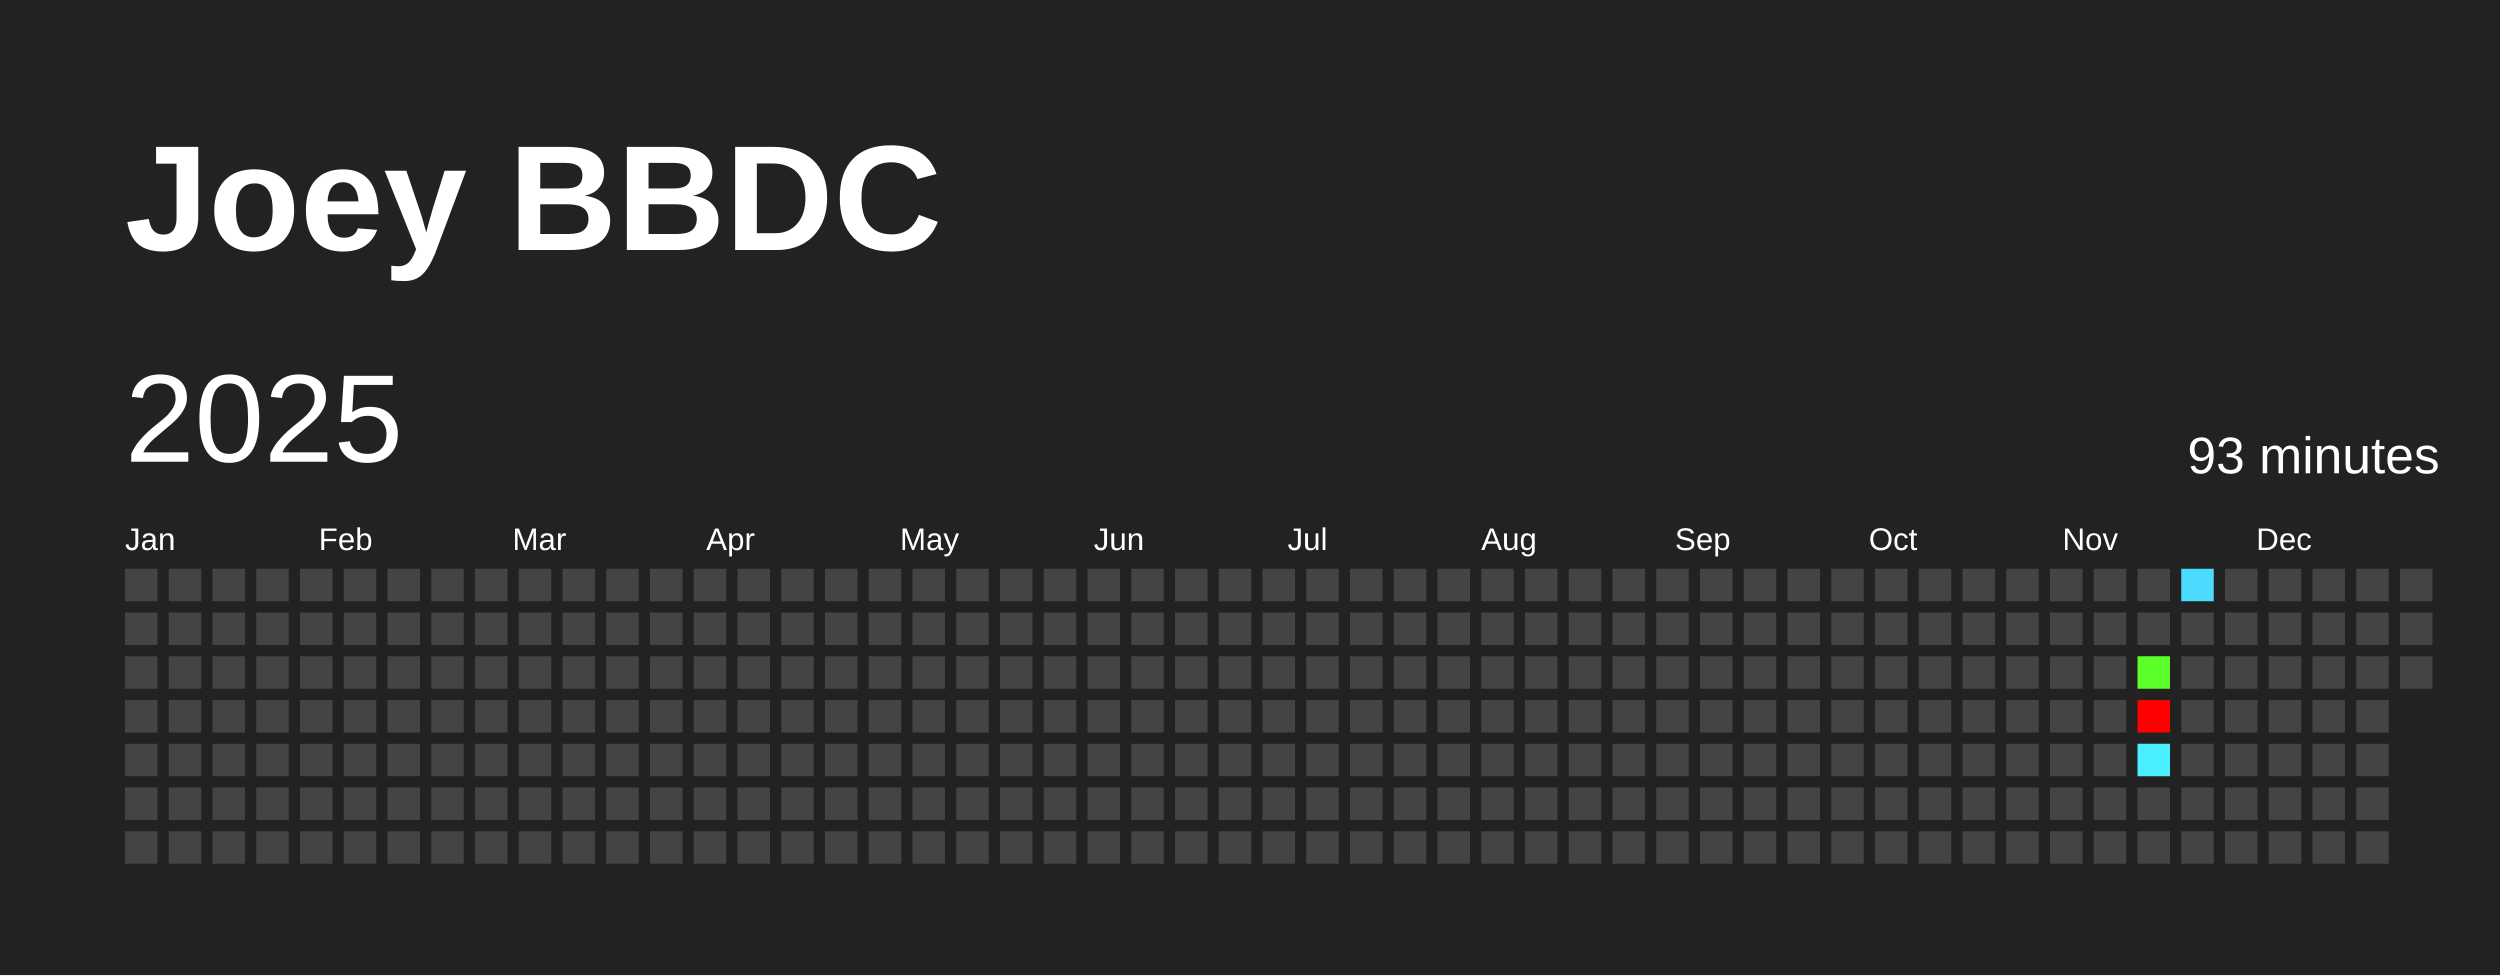
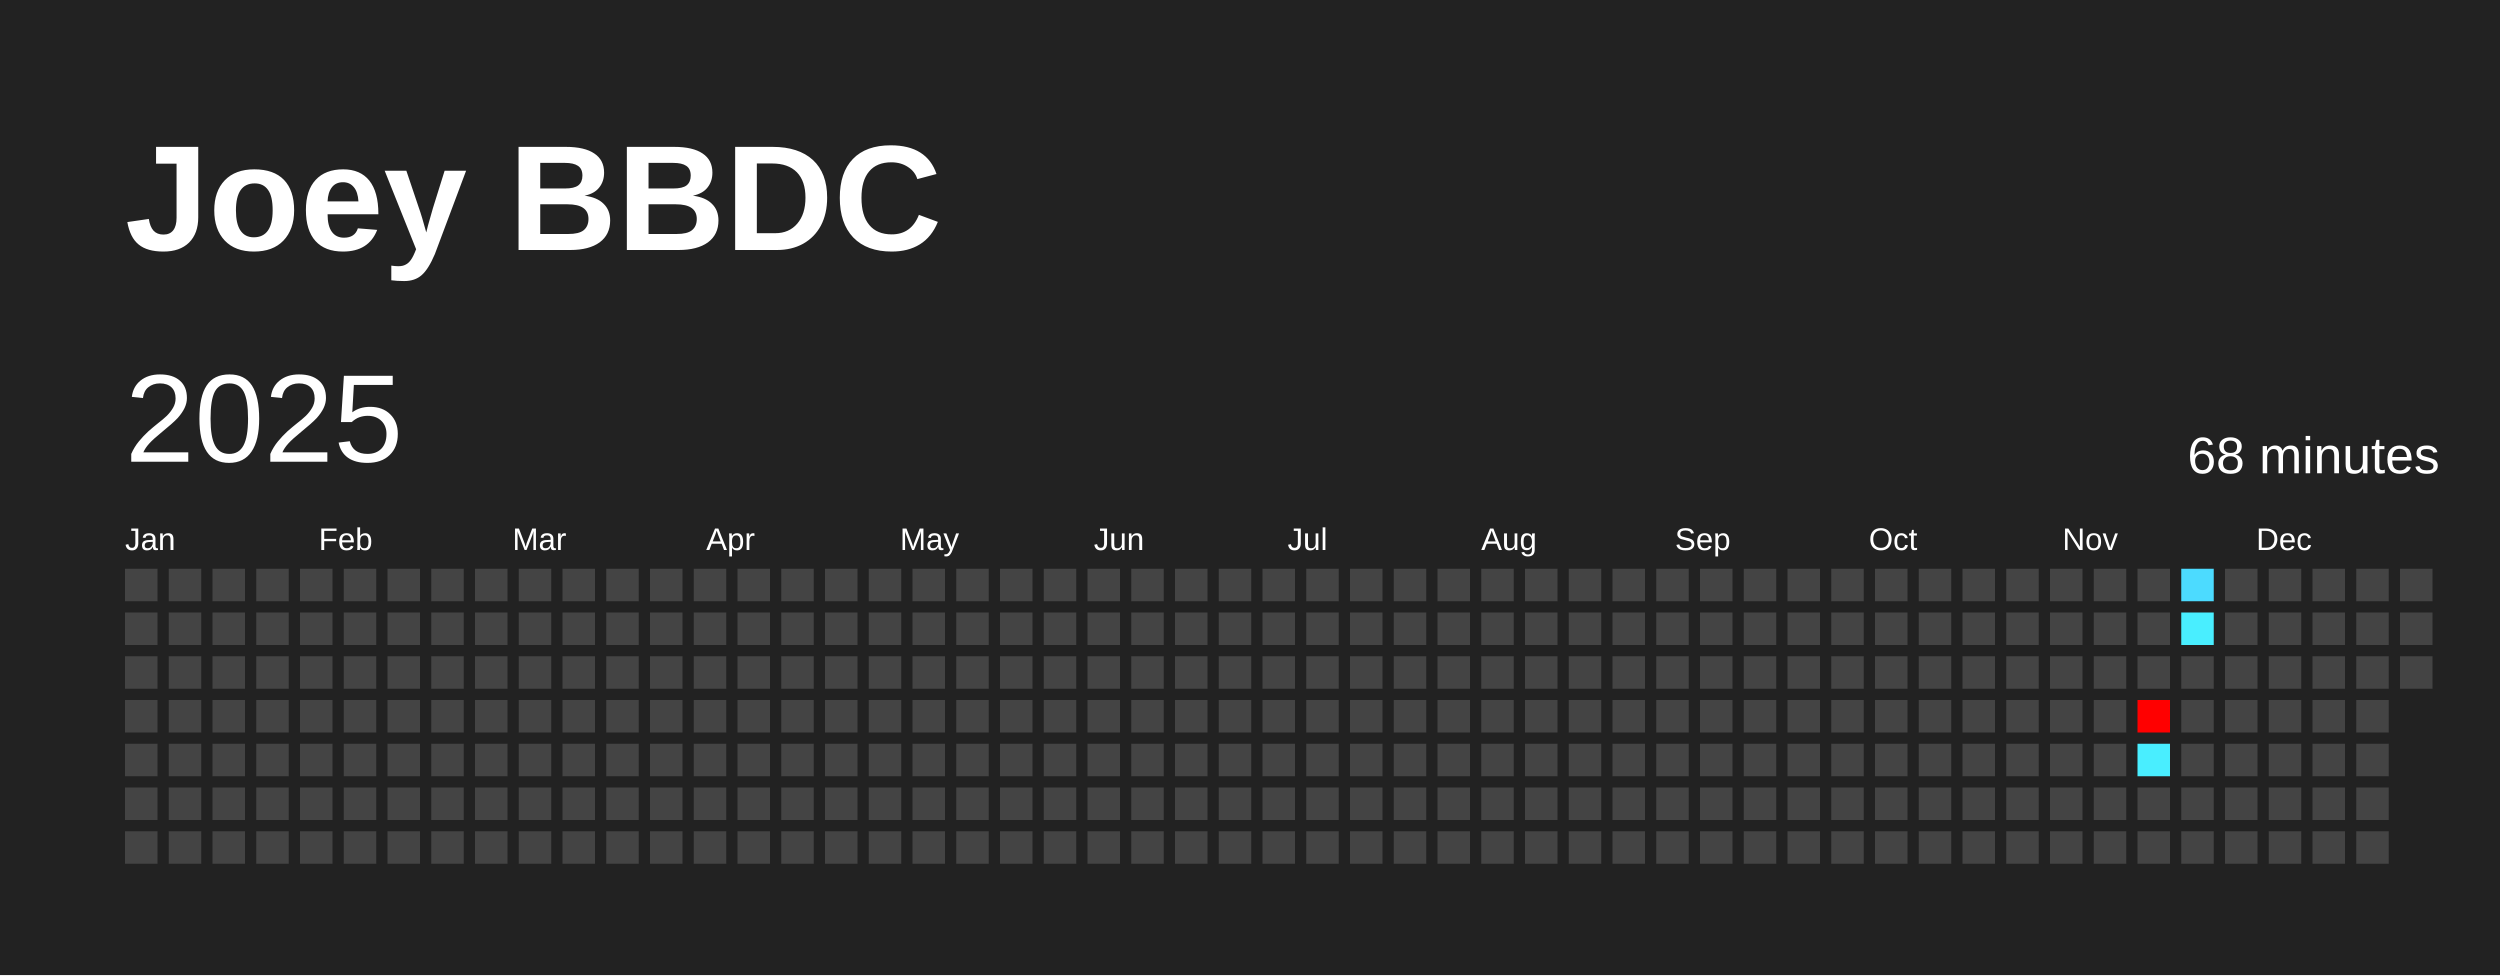
<svg xmlns="http://www.w3.org/2000/svg" baseProfile="full" height="78mm" version="1.1" viewBox="0,0,200,78" width="200mm">
  <defs />
  <rect fill="#222222" height="78" width="200" x="0" y="0" />
  <text fill="#FFFFFF" style="font-size:12px; font-family:Arial; font-weight:bold;" x="10" y="20">Joey BBDC</text>
  <text dominant-baseline="hanging" fill="#FFFFFF" style="font-size:10.0px; font-family:Arial;" x="10" y="30">2025</text>
-   <text dominant-baseline="hanging" fill="#FFFFFF" style="font-size:4.125px; font-family:Arial;" x="175" y="35">93 minutes</text>
+   <text dominant-baseline="hanging" fill="#FFFFFF" style="font-size:4.125px; font-family:Arial;" x="175" y="35">68 minutes</text>
  <text fill="#FFFFFF" style="font-size:2.5px; font-family:Arial" x="10.0" y="44">Jan</text>
  <text fill="#FFFFFF" style="font-size:2.5px; font-family:Arial" x="25.5" y="44">Feb</text>
  <text fill="#FFFFFF" style="font-size:2.5px; font-family:Arial" x="41.0" y="44">Mar</text>
  <text fill="#FFFFFF" style="font-size:2.5px; font-family:Arial" x="56.5" y="44">Apr</text>
  <text fill="#FFFFFF" style="font-size:2.5px; font-family:Arial" x="72.0" y="44">May</text>
  <text fill="#FFFFFF" style="font-size:2.5px; font-family:Arial" x="87.5" y="44">Jun</text>
  <text fill="#FFFFFF" style="font-size:2.5px; font-family:Arial" x="103.0" y="44">Jul</text>
  <text fill="#FFFFFF" style="font-size:2.5px; font-family:Arial" x="118.5" y="44">Aug</text>
  <text fill="#FFFFFF" style="font-size:2.5px; font-family:Arial" x="134.0" y="44">Sep</text>
  <text fill="#FFFFFF" style="font-size:2.5px; font-family:Arial" x="149.5" y="44">Oct</text>
  <text fill="#FFFFFF" style="font-size:2.5px; font-family:Arial" x="165.0" y="44">Nov</text>
  <text fill="#FFFFFF" style="font-size:2.5px; font-family:Arial" x="180.5" y="44">Dec</text>
  <rect fill="#444444" height="2.6" width="2.6" x="10.0" y="45.5" />
  <rect fill="#444444" height="2.6" width="2.6" x="10.0" y="49.0" />
  <rect fill="#444444" height="2.6" width="2.6" x="10.0" y="52.5" />
  <rect fill="#444444" height="2.6" width="2.6" x="10.0" y="56.0" />
  <rect fill="#444444" height="2.6" width="2.6" x="10.0" y="59.5" />
  <rect fill="#444444" height="2.6" width="2.6" x="10.0" y="63.0" />
  <rect fill="#444444" height="2.6" width="2.6" x="10.0" y="66.5" />
  <rect fill="#444444" height="2.6" width="2.6" x="13.5" y="45.5" />
  <rect fill="#444444" height="2.6" width="2.6" x="13.5" y="49.0" />
  <rect fill="#444444" height="2.6" width="2.6" x="13.5" y="52.5" />
  <rect fill="#444444" height="2.6" width="2.6" x="13.5" y="56.0" />
  <rect fill="#444444" height="2.6" width="2.6" x="13.5" y="59.5" />
  <rect fill="#444444" height="2.6" width="2.6" x="13.5" y="63.0" />
  <rect fill="#444444" height="2.6" width="2.6" x="13.5" y="66.5" />
  <rect fill="#444444" height="2.6" width="2.6" x="17.0" y="45.5" />
  <rect fill="#444444" height="2.6" width="2.6" x="17.0" y="49.0" />
  <rect fill="#444444" height="2.6" width="2.6" x="17.0" y="52.5" />
  <rect fill="#444444" height="2.6" width="2.6" x="17.0" y="56.0" />
  <rect fill="#444444" height="2.6" width="2.6" x="17.0" y="59.5" />
  <rect fill="#444444" height="2.6" width="2.6" x="17.0" y="63.0" />
  <rect fill="#444444" height="2.6" width="2.6" x="17.0" y="66.5" />
  <rect fill="#444444" height="2.6" width="2.6" x="20.5" y="45.5" />
  <rect fill="#444444" height="2.6" width="2.6" x="20.5" y="49.0" />
  <rect fill="#444444" height="2.6" width="2.6" x="20.5" y="52.5" />
  <rect fill="#444444" height="2.6" width="2.6" x="20.5" y="56.0" />
  <rect fill="#444444" height="2.6" width="2.6" x="20.5" y="59.5" />
  <rect fill="#444444" height="2.6" width="2.6" x="20.5" y="63.0" />
  <rect fill="#444444" height="2.6" width="2.6" x="20.5" y="66.5" />
  <rect fill="#444444" height="2.6" width="2.6" x="24.0" y="45.5" />
  <rect fill="#444444" height="2.6" width="2.6" x="24.0" y="49.0" />
  <rect fill="#444444" height="2.6" width="2.6" x="24.0" y="52.5" />
  <rect fill="#444444" height="2.6" width="2.6" x="24.0" y="56.0" />
  <rect fill="#444444" height="2.6" width="2.6" x="24.0" y="59.5" />
  <rect fill="#444444" height="2.6" width="2.6" x="24.0" y="63.0" />
  <rect fill="#444444" height="2.6" width="2.6" x="24.0" y="66.5" />
  <rect fill="#444444" height="2.6" width="2.6" x="27.5" y="45.5" />
  <rect fill="#444444" height="2.6" width="2.6" x="27.5" y="49.0" />
  <rect fill="#444444" height="2.6" width="2.6" x="27.5" y="52.5" />
  <rect fill="#444444" height="2.6" width="2.6" x="27.5" y="56.0" />
  <rect fill="#444444" height="2.6" width="2.6" x="27.5" y="59.5" />
  <rect fill="#444444" height="2.6" width="2.6" x="27.5" y="63.0" />
  <rect fill="#444444" height="2.6" width="2.6" x="27.5" y="66.5" />
  <rect fill="#444444" height="2.6" width="2.6" x="31.0" y="45.5" />
  <rect fill="#444444" height="2.6" width="2.6" x="31.0" y="49.0" />
  <rect fill="#444444" height="2.6" width="2.6" x="31.0" y="52.5" />
  <rect fill="#444444" height="2.6" width="2.6" x="31.0" y="56.0" />
  <rect fill="#444444" height="2.6" width="2.6" x="31.0" y="59.5" />
  <rect fill="#444444" height="2.6" width="2.6" x="31.0" y="63.0" />
  <rect fill="#444444" height="2.6" width="2.6" x="31.0" y="66.5" />
  <rect fill="#444444" height="2.6" width="2.6" x="34.5" y="45.5" />
  <rect fill="#444444" height="2.6" width="2.6" x="34.5" y="49.0" />
  <rect fill="#444444" height="2.6" width="2.6" x="34.5" y="52.5" />
  <rect fill="#444444" height="2.6" width="2.6" x="34.5" y="56.0" />
  <rect fill="#444444" height="2.6" width="2.6" x="34.5" y="59.5" />
  <rect fill="#444444" height="2.6" width="2.6" x="34.5" y="63.0" />
  <rect fill="#444444" height="2.6" width="2.6" x="34.5" y="66.5" />
  <rect fill="#444444" height="2.6" width="2.6" x="38.0" y="45.5" />
  <rect fill="#444444" height="2.6" width="2.6" x="38.0" y="49.0" />
  <rect fill="#444444" height="2.6" width="2.6" x="38.0" y="52.5" />
  <rect fill="#444444" height="2.6" width="2.6" x="38.0" y="56.0" />
  <rect fill="#444444" height="2.6" width="2.6" x="38.0" y="59.5" />
  <rect fill="#444444" height="2.6" width="2.6" x="38.0" y="63.0" />
  <rect fill="#444444" height="2.6" width="2.6" x="38.0" y="66.5" />
  <rect fill="#444444" height="2.6" width="2.6" x="41.5" y="45.5" />
  <rect fill="#444444" height="2.6" width="2.6" x="41.5" y="49.0" />
  <rect fill="#444444" height="2.6" width="2.6" x="41.5" y="52.5" />
  <rect fill="#444444" height="2.6" width="2.6" x="41.5" y="56.0" />
  <rect fill="#444444" height="2.6" width="2.6" x="41.5" y="59.5" />
  <rect fill="#444444" height="2.6" width="2.6" x="41.5" y="63.0" />
  <rect fill="#444444" height="2.6" width="2.6" x="41.5" y="66.5" />
  <rect fill="#444444" height="2.6" width="2.6" x="45.0" y="45.5" />
  <rect fill="#444444" height="2.6" width="2.6" x="45.0" y="49.0" />
  <rect fill="#444444" height="2.6" width="2.6" x="45.0" y="52.5" />
  <rect fill="#444444" height="2.6" width="2.6" x="45.0" y="56.0" />
  <rect fill="#444444" height="2.6" width="2.6" x="45.0" y="59.5" />
  <rect fill="#444444" height="2.6" width="2.6" x="45.0" y="63.0" />
  <rect fill="#444444" height="2.6" width="2.6" x="45.0" y="66.5" />
  <rect fill="#444444" height="2.6" width="2.6" x="48.5" y="45.5" />
  <rect fill="#444444" height="2.6" width="2.6" x="48.5" y="49.0" />
  <rect fill="#444444" height="2.6" width="2.6" x="48.5" y="52.5" />
  <rect fill="#444444" height="2.6" width="2.6" x="48.5" y="56.0" />
  <rect fill="#444444" height="2.6" width="2.6" x="48.5" y="59.5" />
  <rect fill="#444444" height="2.6" width="2.6" x="48.5" y="63.0" />
  <rect fill="#444444" height="2.6" width="2.6" x="48.5" y="66.5" />
  <rect fill="#444444" height="2.6" width="2.6" x="52.0" y="45.5" />
  <rect fill="#444444" height="2.6" width="2.6" x="52.0" y="49.0" />
  <rect fill="#444444" height="2.6" width="2.6" x="52.0" y="52.5" />
  <rect fill="#444444" height="2.6" width="2.6" x="52.0" y="56.0" />
  <rect fill="#444444" height="2.6" width="2.6" x="52.0" y="59.5" />
  <rect fill="#444444" height="2.6" width="2.6" x="52.0" y="63.0" />
  <rect fill="#444444" height="2.6" width="2.6" x="52.0" y="66.5" />
  <rect fill="#444444" height="2.6" width="2.6" x="55.5" y="45.5" />
  <rect fill="#444444" height="2.6" width="2.6" x="55.5" y="49.0" />
  <rect fill="#444444" height="2.6" width="2.6" x="55.5" y="52.5" />
  <rect fill="#444444" height="2.6" width="2.6" x="55.5" y="56.0" />
  <rect fill="#444444" height="2.6" width="2.6" x="55.5" y="59.5" />
  <rect fill="#444444" height="2.6" width="2.6" x="55.5" y="63.0" />
  <rect fill="#444444" height="2.6" width="2.6" x="55.5" y="66.5" />
  <rect fill="#444444" height="2.6" width="2.6" x="59.0" y="45.5" />
  <rect fill="#444444" height="2.6" width="2.6" x="59.0" y="49.0" />
  <rect fill="#444444" height="2.6" width="2.6" x="59.0" y="52.5" />
  <rect fill="#444444" height="2.6" width="2.6" x="59.0" y="56.0" />
  <rect fill="#444444" height="2.6" width="2.6" x="59.0" y="59.5" />
  <rect fill="#444444" height="2.6" width="2.6" x="59.0" y="63.0" />
  <rect fill="#444444" height="2.6" width="2.6" x="59.0" y="66.5" />
  <rect fill="#444444" height="2.6" width="2.6" x="62.5" y="45.5" />
  <rect fill="#444444" height="2.6" width="2.6" x="62.5" y="49.0" />
  <rect fill="#444444" height="2.6" width="2.6" x="62.5" y="52.5" />
  <rect fill="#444444" height="2.6" width="2.6" x="62.5" y="56.0" />
  <rect fill="#444444" height="2.6" width="2.6" x="62.5" y="59.5" />
  <rect fill="#444444" height="2.6" width="2.6" x="62.5" y="63.0" />
  <rect fill="#444444" height="2.6" width="2.6" x="62.5" y="66.5" />
  <rect fill="#444444" height="2.6" width="2.6" x="66.0" y="45.5" />
  <rect fill="#444444" height="2.6" width="2.6" x="66.0" y="49.0" />
  <rect fill="#444444" height="2.6" width="2.6" x="66.0" y="52.5" />
  <rect fill="#444444" height="2.6" width="2.6" x="66.0" y="56.0" />
  <rect fill="#444444" height="2.6" width="2.6" x="66.0" y="59.5" />
  <rect fill="#444444" height="2.6" width="2.6" x="66.0" y="63.0" />
  <rect fill="#444444" height="2.6" width="2.6" x="66.0" y="66.5" />
  <rect fill="#444444" height="2.6" width="2.6" x="69.5" y="45.5" />
  <rect fill="#444444" height="2.6" width="2.6" x="69.5" y="49.0" />
  <rect fill="#444444" height="2.6" width="2.6" x="69.5" y="52.5" />
  <rect fill="#444444" height="2.6" width="2.6" x="69.5" y="56.0" />
  <rect fill="#444444" height="2.6" width="2.6" x="69.5" y="59.5" />
  <rect fill="#444444" height="2.6" width="2.6" x="69.5" y="63.0" />
  <rect fill="#444444" height="2.6" width="2.6" x="69.5" y="66.5" />
  <rect fill="#444444" height="2.6" width="2.6" x="73.0" y="45.5" />
  <rect fill="#444444" height="2.6" width="2.6" x="73.0" y="49.0" />
  <rect fill="#444444" height="2.6" width="2.6" x="73.0" y="52.5" />
  <rect fill="#444444" height="2.6" width="2.6" x="73.0" y="56.0" />
  <rect fill="#444444" height="2.6" width="2.6" x="73.0" y="59.5" />
  <rect fill="#444444" height="2.6" width="2.6" x="73.0" y="63.0" />
  <rect fill="#444444" height="2.6" width="2.6" x="73.0" y="66.5" />
  <rect fill="#444444" height="2.6" width="2.6" x="76.5" y="45.5" />
  <rect fill="#444444" height="2.6" width="2.6" x="76.5" y="49.0" />
  <rect fill="#444444" height="2.6" width="2.6" x="76.5" y="52.5" />
  <rect fill="#444444" height="2.6" width="2.6" x="76.5" y="56.0" />
  <rect fill="#444444" height="2.6" width="2.6" x="76.5" y="59.5" />
  <rect fill="#444444" height="2.6" width="2.6" x="76.5" y="63.0" />
  <rect fill="#444444" height="2.6" width="2.6" x="76.5" y="66.5" />
  <rect fill="#444444" height="2.6" width="2.6" x="80.0" y="45.5" />
  <rect fill="#444444" height="2.6" width="2.6" x="80.0" y="49.0" />
  <rect fill="#444444" height="2.6" width="2.6" x="80.0" y="52.5" />
  <rect fill="#444444" height="2.6" width="2.6" x="80.0" y="56.0" />
  <rect fill="#444444" height="2.6" width="2.6" x="80.0" y="59.5" />
  <rect fill="#444444" height="2.6" width="2.6" x="80.0" y="63.0" />
  <rect fill="#444444" height="2.6" width="2.6" x="80.0" y="66.5" />
  <rect fill="#444444" height="2.6" width="2.6" x="83.5" y="45.5" />
  <rect fill="#444444" height="2.6" width="2.6" x="83.5" y="49.0" />
  <rect fill="#444444" height="2.6" width="2.6" x="83.5" y="52.5" />
  <rect fill="#444444" height="2.6" width="2.6" x="83.5" y="56.0" />
  <rect fill="#444444" height="2.6" width="2.6" x="83.5" y="59.5" />
  <rect fill="#444444" height="2.6" width="2.6" x="83.5" y="63.0" />
  <rect fill="#444444" height="2.6" width="2.6" x="83.5" y="66.5" />
  <rect fill="#444444" height="2.6" width="2.6" x="87.0" y="45.5" />
  <rect fill="#444444" height="2.6" width="2.6" x="87.0" y="49.0" />
  <rect fill="#444444" height="2.6" width="2.6" x="87.0" y="52.5" />
  <rect fill="#444444" height="2.6" width="2.6" x="87.0" y="56.0" />
  <rect fill="#444444" height="2.6" width="2.6" x="87.0" y="59.5" />
  <rect fill="#444444" height="2.6" width="2.6" x="87.0" y="63.0" />
  <rect fill="#444444" height="2.6" width="2.6" x="87.0" y="66.5" />
  <rect fill="#444444" height="2.6" width="2.6" x="90.5" y="45.5" />
  <rect fill="#444444" height="2.6" width="2.6" x="90.5" y="49.0" />
  <rect fill="#444444" height="2.6" width="2.6" x="90.5" y="52.5" />
  <rect fill="#444444" height="2.6" width="2.6" x="90.5" y="56.0" />
  <rect fill="#444444" height="2.6" width="2.6" x="90.5" y="59.5" />
  <rect fill="#444444" height="2.6" width="2.6" x="90.5" y="63.0" />
  <rect fill="#444444" height="2.6" width="2.6" x="90.5" y="66.5" />
  <rect fill="#444444" height="2.6" width="2.6" x="94.0" y="45.5" />
  <rect fill="#444444" height="2.6" width="2.6" x="94.0" y="49.0" />
  <rect fill="#444444" height="2.6" width="2.6" x="94.0" y="52.5" />
  <rect fill="#444444" height="2.6" width="2.6" x="94.0" y="56.0" />
  <rect fill="#444444" height="2.6" width="2.6" x="94.0" y="59.5" />
  <rect fill="#444444" height="2.6" width="2.6" x="94.0" y="63.0" />
  <rect fill="#444444" height="2.6" width="2.6" x="94.0" y="66.5" />
  <rect fill="#444444" height="2.6" width="2.6" x="97.5" y="45.5" />
  <rect fill="#444444" height="2.6" width="2.6" x="97.5" y="49.0" />
  <rect fill="#444444" height="2.6" width="2.6" x="97.5" y="52.5" />
  <rect fill="#444444" height="2.6" width="2.6" x="97.5" y="56.0" />
  <rect fill="#444444" height="2.6" width="2.6" x="97.5" y="59.5" />
  <rect fill="#444444" height="2.6" width="2.6" x="97.5" y="63.0" />
  <rect fill="#444444" height="2.6" width="2.6" x="97.5" y="66.5" />
  <rect fill="#444444" height="2.6" width="2.6" x="101.0" y="45.5" />
  <rect fill="#444444" height="2.6" width="2.6" x="101.0" y="49.0" />
  <rect fill="#444444" height="2.6" width="2.6" x="101.0" y="52.5" />
  <rect fill="#444444" height="2.6" width="2.6" x="101.0" y="56.0" />
  <rect fill="#444444" height="2.6" width="2.6" x="101.0" y="59.5" />
  <rect fill="#444444" height="2.6" width="2.6" x="101.0" y="63.0" />
  <rect fill="#444444" height="2.6" width="2.6" x="101.0" y="66.5" />
  <rect fill="#444444" height="2.6" width="2.6" x="104.5" y="45.5" />
  <rect fill="#444444" height="2.6" width="2.6" x="104.5" y="49.0" />
  <rect fill="#444444" height="2.6" width="2.6" x="104.5" y="52.5" />
  <rect fill="#444444" height="2.6" width="2.6" x="104.5" y="56.0" />
  <rect fill="#444444" height="2.6" width="2.6" x="104.5" y="59.5" />
  <rect fill="#444444" height="2.6" width="2.6" x="104.5" y="63.0" />
  <rect fill="#444444" height="2.6" width="2.6" x="104.5" y="66.5" />
  <rect fill="#444444" height="2.6" width="2.6" x="108.0" y="45.5" />
  <rect fill="#444444" height="2.6" width="2.6" x="108.0" y="49.0" />
  <rect fill="#444444" height="2.6" width="2.6" x="108.0" y="52.5" />
  <rect fill="#444444" height="2.6" width="2.6" x="108.0" y="56.0" />
  <rect fill="#444444" height="2.6" width="2.6" x="108.0" y="59.5" />
  <rect fill="#444444" height="2.6" width="2.6" x="108.0" y="63.0" />
  <rect fill="#444444" height="2.6" width="2.6" x="108.0" y="66.5" />
  <rect fill="#444444" height="2.6" width="2.6" x="111.5" y="45.5" />
  <rect fill="#444444" height="2.6" width="2.6" x="111.5" y="49.0" />
  <rect fill="#444444" height="2.6" width="2.6" x="111.5" y="52.5" />
  <rect fill="#444444" height="2.6" width="2.6" x="111.5" y="56.0" />
  <rect fill="#444444" height="2.6" width="2.6" x="111.5" y="59.5" />
  <rect fill="#444444" height="2.6" width="2.6" x="111.5" y="63.0" />
  <rect fill="#444444" height="2.6" width="2.6" x="111.5" y="66.5" />
  <rect fill="#444444" height="2.6" width="2.6" x="115.0" y="45.5" />
  <rect fill="#444444" height="2.6" width="2.6" x="115.0" y="49.0" />
  <rect fill="#444444" height="2.6" width="2.6" x="115.0" y="52.5" />
  <rect fill="#444444" height="2.6" width="2.6" x="115.0" y="56.0" />
  <rect fill="#444444" height="2.6" width="2.6" x="115.0" y="59.5" />
  <rect fill="#444444" height="2.6" width="2.6" x="115.0" y="63.0" />
  <rect fill="#444444" height="2.6" width="2.6" x="115.0" y="66.5" />
  <rect fill="#444444" height="2.6" width="2.6" x="118.5" y="45.5" />
  <rect fill="#444444" height="2.6" width="2.6" x="118.5" y="49.0" />
  <rect fill="#444444" height="2.6" width="2.6" x="118.5" y="52.5" />
  <rect fill="#444444" height="2.6" width="2.6" x="118.5" y="56.0" />
  <rect fill="#444444" height="2.6" width="2.6" x="118.5" y="59.5" />
  <rect fill="#444444" height="2.6" width="2.6" x="118.5" y="63.0" />
  <rect fill="#444444" height="2.6" width="2.6" x="118.5" y="66.5" />
  <rect fill="#444444" height="2.6" width="2.6" x="122.0" y="45.5" />
  <rect fill="#444444" height="2.6" width="2.6" x="122.0" y="49.0" />
  <rect fill="#444444" height="2.6" width="2.6" x="122.0" y="52.5" />
  <rect fill="#444444" height="2.6" width="2.6" x="122.0" y="56.0" />
  <rect fill="#444444" height="2.6" width="2.6" x="122.0" y="59.5" />
  <rect fill="#444444" height="2.6" width="2.6" x="122.0" y="63.0" />
  <rect fill="#444444" height="2.6" width="2.6" x="122.0" y="66.5" />
  <rect fill="#444444" height="2.6" width="2.6" x="125.5" y="45.5" />
  <rect fill="#444444" height="2.6" width="2.6" x="125.5" y="49.0" />
  <rect fill="#444444" height="2.6" width="2.6" x="125.5" y="52.5" />
  <rect fill="#444444" height="2.6" width="2.6" x="125.5" y="56.0" />
  <rect fill="#444444" height="2.6" width="2.6" x="125.5" y="59.5" />
  <rect fill="#444444" height="2.6" width="2.6" x="125.5" y="63.0" />
  <rect fill="#444444" height="2.6" width="2.6" x="125.5" y="66.5" />
  <rect fill="#444444" height="2.6" width="2.6" x="129.0" y="45.5" />
  <rect fill="#444444" height="2.6" width="2.6" x="129.0" y="49.0" />
  <rect fill="#444444" height="2.6" width="2.6" x="129.0" y="52.5" />
  <rect fill="#444444" height="2.6" width="2.6" x="129.0" y="56.0" />
  <rect fill="#444444" height="2.6" width="2.6" x="129.0" y="59.5" />
  <rect fill="#444444" height="2.6" width="2.6" x="129.0" y="63.0" />
  <rect fill="#444444" height="2.6" width="2.6" x="129.0" y="66.5" />
  <rect fill="#444444" height="2.6" width="2.6" x="132.5" y="45.5" />
  <rect fill="#444444" height="2.6" width="2.6" x="132.5" y="49.0" />
  <rect fill="#444444" height="2.6" width="2.6" x="132.5" y="52.5" />
  <rect fill="#444444" height="2.6" width="2.6" x="132.5" y="56.0" />
  <rect fill="#444444" height="2.6" width="2.6" x="132.5" y="59.5" />
  <rect fill="#444444" height="2.6" width="2.6" x="132.5" y="63.0" />
  <rect fill="#444444" height="2.6" width="2.6" x="132.5" y="66.5" />
  <rect fill="#444444" height="2.6" width="2.6" x="136.0" y="45.5" />
  <rect fill="#444444" height="2.6" width="2.6" x="136.0" y="49.0" />
  <rect fill="#444444" height="2.6" width="2.6" x="136.0" y="52.5" />
  <rect fill="#444444" height="2.6" width="2.6" x="136.0" y="56.0" />
  <rect fill="#444444" height="2.6" width="2.6" x="136.0" y="59.5" />
  <rect fill="#444444" height="2.6" width="2.6" x="136.0" y="63.0" />
  <rect fill="#444444" height="2.6" width="2.6" x="136.0" y="66.5" />
  <rect fill="#444444" height="2.6" width="2.6" x="139.5" y="45.5" />
  <rect fill="#444444" height="2.6" width="2.6" x="139.5" y="49.0" />
  <rect fill="#444444" height="2.6" width="2.6" x="139.5" y="52.5" />
  <rect fill="#444444" height="2.6" width="2.6" x="139.5" y="56.0" />
  <rect fill="#444444" height="2.6" width="2.6" x="139.5" y="59.5" />
  <rect fill="#444444" height="2.6" width="2.6" x="139.5" y="63.0" />
  <rect fill="#444444" height="2.6" width="2.6" x="139.5" y="66.5" />
  <rect fill="#444444" height="2.6" width="2.6" x="143.0" y="45.5" />
  <rect fill="#444444" height="2.6" width="2.6" x="143.0" y="49.0" />
  <rect fill="#444444" height="2.6" width="2.6" x="143.0" y="52.5" />
  <rect fill="#444444" height="2.6" width="2.6" x="143.0" y="56.0" />
  <rect fill="#444444" height="2.6" width="2.6" x="143.0" y="59.5" />
  <rect fill="#444444" height="2.6" width="2.6" x="143.0" y="63.0" />
  <rect fill="#444444" height="2.6" width="2.6" x="143.0" y="66.5" />
  <rect fill="#444444" height="2.6" width="2.6" x="146.5" y="45.5" />
  <rect fill="#444444" height="2.6" width="2.6" x="146.5" y="49.0" />
  <rect fill="#444444" height="2.6" width="2.6" x="146.5" y="52.5" />
  <rect fill="#444444" height="2.6" width="2.6" x="146.5" y="56.0" />
  <rect fill="#444444" height="2.6" width="2.6" x="146.5" y="59.5" />
  <rect fill="#444444" height="2.6" width="2.6" x="146.5" y="63.0" />
  <rect fill="#444444" height="2.6" width="2.6" x="146.5" y="66.5" />
  <rect fill="#444444" height="2.6" width="2.6" x="150.0" y="45.5" />
  <rect fill="#444444" height="2.6" width="2.6" x="150.0" y="49.0" />
  <rect fill="#444444" height="2.6" width="2.6" x="150.0" y="52.5" />
  <rect fill="#444444" height="2.6" width="2.6" x="150.0" y="56.0" />
  <rect fill="#444444" height="2.6" width="2.6" x="150.0" y="59.5" />
  <rect fill="#444444" height="2.6" width="2.6" x="150.0" y="63.0" />
  <rect fill="#444444" height="2.6" width="2.6" x="150.0" y="66.5" />
  <rect fill="#444444" height="2.6" width="2.6" x="153.5" y="45.5" />
  <rect fill="#444444" height="2.6" width="2.6" x="153.5" y="49.0" />
  <rect fill="#444444" height="2.6" width="2.6" x="153.5" y="52.5" />
  <rect fill="#444444" height="2.6" width="2.6" x="153.5" y="56.0" />
  <rect fill="#444444" height="2.6" width="2.6" x="153.5" y="59.5" />
  <rect fill="#444444" height="2.6" width="2.6" x="153.5" y="63.0" />
  <rect fill="#444444" height="2.6" width="2.6" x="153.5" y="66.5" />
  <rect fill="#444444" height="2.6" width="2.6" x="157.0" y="45.5" />
  <rect fill="#444444" height="2.6" width="2.6" x="157.0" y="49.0" />
  <rect fill="#444444" height="2.6" width="2.6" x="157.0" y="52.5" />
  <rect fill="#444444" height="2.6" width="2.6" x="157.0" y="56.0" />
  <rect fill="#444444" height="2.6" width="2.6" x="157.0" y="59.5" />
  <rect fill="#444444" height="2.6" width="2.6" x="157.0" y="63.0" />
  <rect fill="#444444" height="2.6" width="2.6" x="157.0" y="66.5" />
  <rect fill="#444444" height="2.6" width="2.6" x="160.5" y="45.5" />
  <rect fill="#444444" height="2.6" width="2.6" x="160.5" y="49.0" />
  <rect fill="#444444" height="2.6" width="2.6" x="160.5" y="52.5" />
  <rect fill="#444444" height="2.6" width="2.6" x="160.5" y="56.0" />
  <rect fill="#444444" height="2.6" width="2.6" x="160.5" y="59.5" />
  <rect fill="#444444" height="2.6" width="2.6" x="160.5" y="63.0" />
  <rect fill="#444444" height="2.6" width="2.6" x="160.5" y="66.5" />
  <rect fill="#444444" height="2.6" width="2.6" x="164.0" y="45.5" />
  <rect fill="#444444" height="2.6" width="2.6" x="164.0" y="49.0" />
  <rect fill="#444444" height="2.6" width="2.6" x="164.0" y="52.5" />
  <rect fill="#444444" height="2.6" width="2.6" x="164.0" y="56.0" />
  <rect fill="#444444" height="2.6" width="2.6" x="164.0" y="59.5" />
  <rect fill="#444444" height="2.6" width="2.6" x="164.0" y="63.0" />
  <rect fill="#444444" height="2.6" width="2.6" x="164.0" y="66.5" />
  <rect fill="#444444" height="2.6" width="2.6" x="167.5" y="45.5" />
  <rect fill="#444444" height="2.6" width="2.6" x="167.5" y="49.0" />
  <rect fill="#444444" height="2.6" width="2.6" x="167.5" y="52.5" />
  <rect fill="#444444" height="2.6" width="2.6" x="167.5" y="56.0" />
  <rect fill="#444444" height="2.6" width="2.6" x="167.5" y="59.5" />
  <rect fill="#444444" height="2.6" width="2.6" x="167.5" y="63.0" />
  <rect fill="#444444" height="2.6" width="2.6" x="167.5" y="66.5" />
  <rect fill="#444444" height="2.6" width="2.6" x="171.0" y="45.5" />
  <rect fill="#444444" height="2.6" width="2.6" x="171.0" y="49.0" />
-   <rect fill="#5dff2a" height="2.6" width="2.6" x="171.0" y="52.5" />
+   <rect fill="#444444" height="2.6" width="2.6" x="171.0" y="52.5" />
  <rect fill="red" height="2.6" width="2.6" x="171.0" y="56.0" />
  <rect fill="#49eeff" height="2.6" width="2.6" x="171.0" y="59.5" />
  <rect fill="#444444" height="2.6" width="2.6" x="171.0" y="63.0" />
  <rect fill="#444444" height="2.6" width="2.6" x="171.0" y="66.5" />
  <rect fill="#4cdbff" height="2.6" width="2.6" x="174.5" y="45.5" />
-   <rect fill="#444444" height="2.6" width="2.6" x="174.5" y="49.0" />
+   <rect fill="#49eeff" height="2.6" width="2.6" x="174.5" y="49.0" />
  <rect fill="#444444" height="2.6" width="2.6" x="174.5" y="52.5" />
  <rect fill="#444444" height="2.6" width="2.6" x="174.5" y="56.0" />
  <rect fill="#444444" height="2.6" width="2.6" x="174.5" y="59.5" />
  <rect fill="#444444" height="2.6" width="2.6" x="174.5" y="63.0" />
  <rect fill="#444444" height="2.6" width="2.6" x="174.5" y="66.5" />
  <rect fill="#444444" height="2.6" width="2.6" x="178.0" y="45.5" />
  <rect fill="#444444" height="2.6" width="2.6" x="178.0" y="49.0" />
  <rect fill="#444444" height="2.6" width="2.6" x="178.0" y="52.5" />
  <rect fill="#444444" height="2.6" width="2.6" x="178.0" y="56.0" />
  <rect fill="#444444" height="2.6" width="2.6" x="178.0" y="59.5" />
  <rect fill="#444444" height="2.6" width="2.6" x="178.0" y="63.0" />
  <rect fill="#444444" height="2.6" width="2.6" x="178.0" y="66.5" />
  <rect fill="#444444" height="2.6" width="2.6" x="181.5" y="45.5" />
  <rect fill="#444444" height="2.6" width="2.6" x="181.5" y="49.0" />
  <rect fill="#444444" height="2.6" width="2.6" x="181.5" y="52.5" />
  <rect fill="#444444" height="2.6" width="2.6" x="181.5" y="56.0" />
  <rect fill="#444444" height="2.6" width="2.6" x="181.5" y="59.5" />
  <rect fill="#444444" height="2.6" width="2.6" x="181.5" y="63.0" />
  <rect fill="#444444" height="2.6" width="2.6" x="181.5" y="66.5" />
  <rect fill="#444444" height="2.6" width="2.6" x="185.0" y="45.5" />
  <rect fill="#444444" height="2.6" width="2.6" x="185.0" y="49.0" />
  <rect fill="#444444" height="2.6" width="2.6" x="185.0" y="52.5" />
  <rect fill="#444444" height="2.6" width="2.6" x="185.0" y="56.0" />
  <rect fill="#444444" height="2.6" width="2.6" x="185.0" y="59.5" />
  <rect fill="#444444" height="2.6" width="2.6" x="185.0" y="63.0" />
  <rect fill="#444444" height="2.6" width="2.6" x="185.0" y="66.5" />
  <rect fill="#444444" height="2.6" width="2.6" x="188.5" y="45.5" />
  <rect fill="#444444" height="2.6" width="2.6" x="188.5" y="49.0" />
  <rect fill="#444444" height="2.6" width="2.6" x="188.5" y="52.5" />
  <rect fill="#444444" height="2.6" width="2.6" x="188.5" y="56.0" />
  <rect fill="#444444" height="2.6" width="2.6" x="188.5" y="59.5" />
  <rect fill="#444444" height="2.6" width="2.6" x="188.5" y="63.0" />
  <rect fill="#444444" height="2.6" width="2.6" x="188.5" y="66.5" />
  <rect fill="#444444" height="2.6" width="2.6" x="192.0" y="45.5" />
  <rect fill="#444444" height="2.6" width="2.6" x="192.0" y="49.0" />
  <rect fill="#444444" height="2.6" width="2.6" x="192.0" y="52.5" />
</svg>
